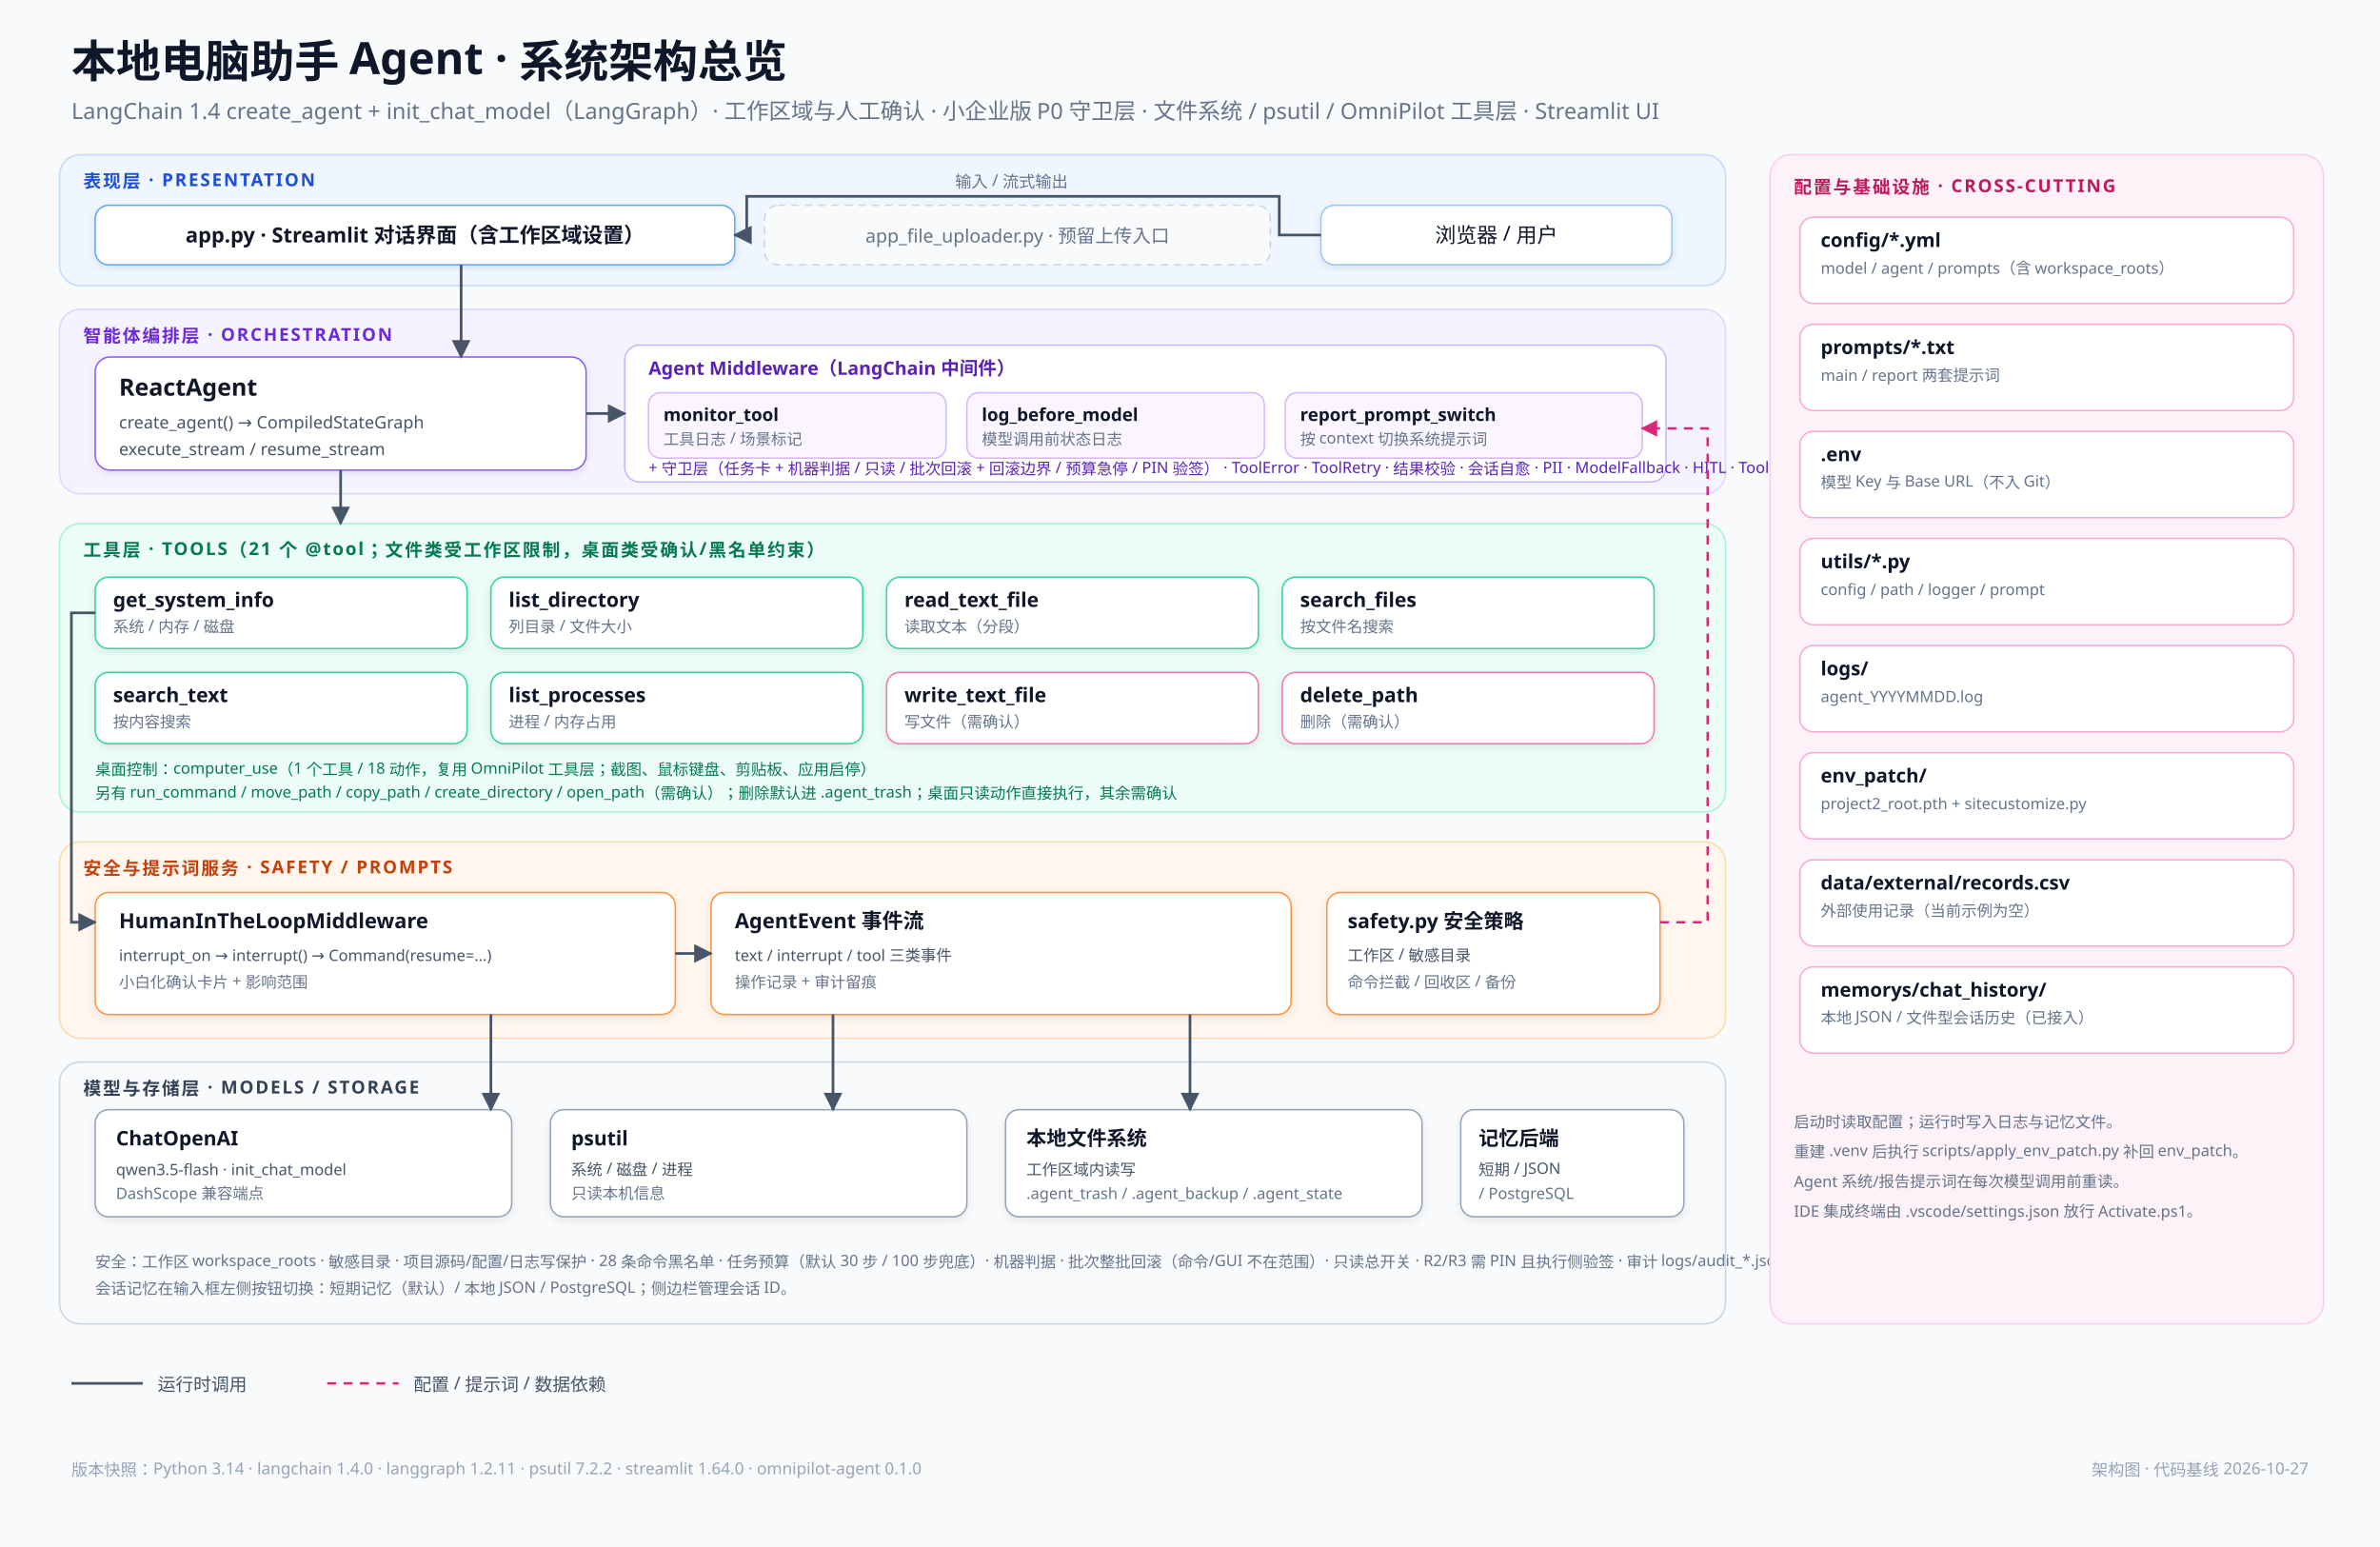
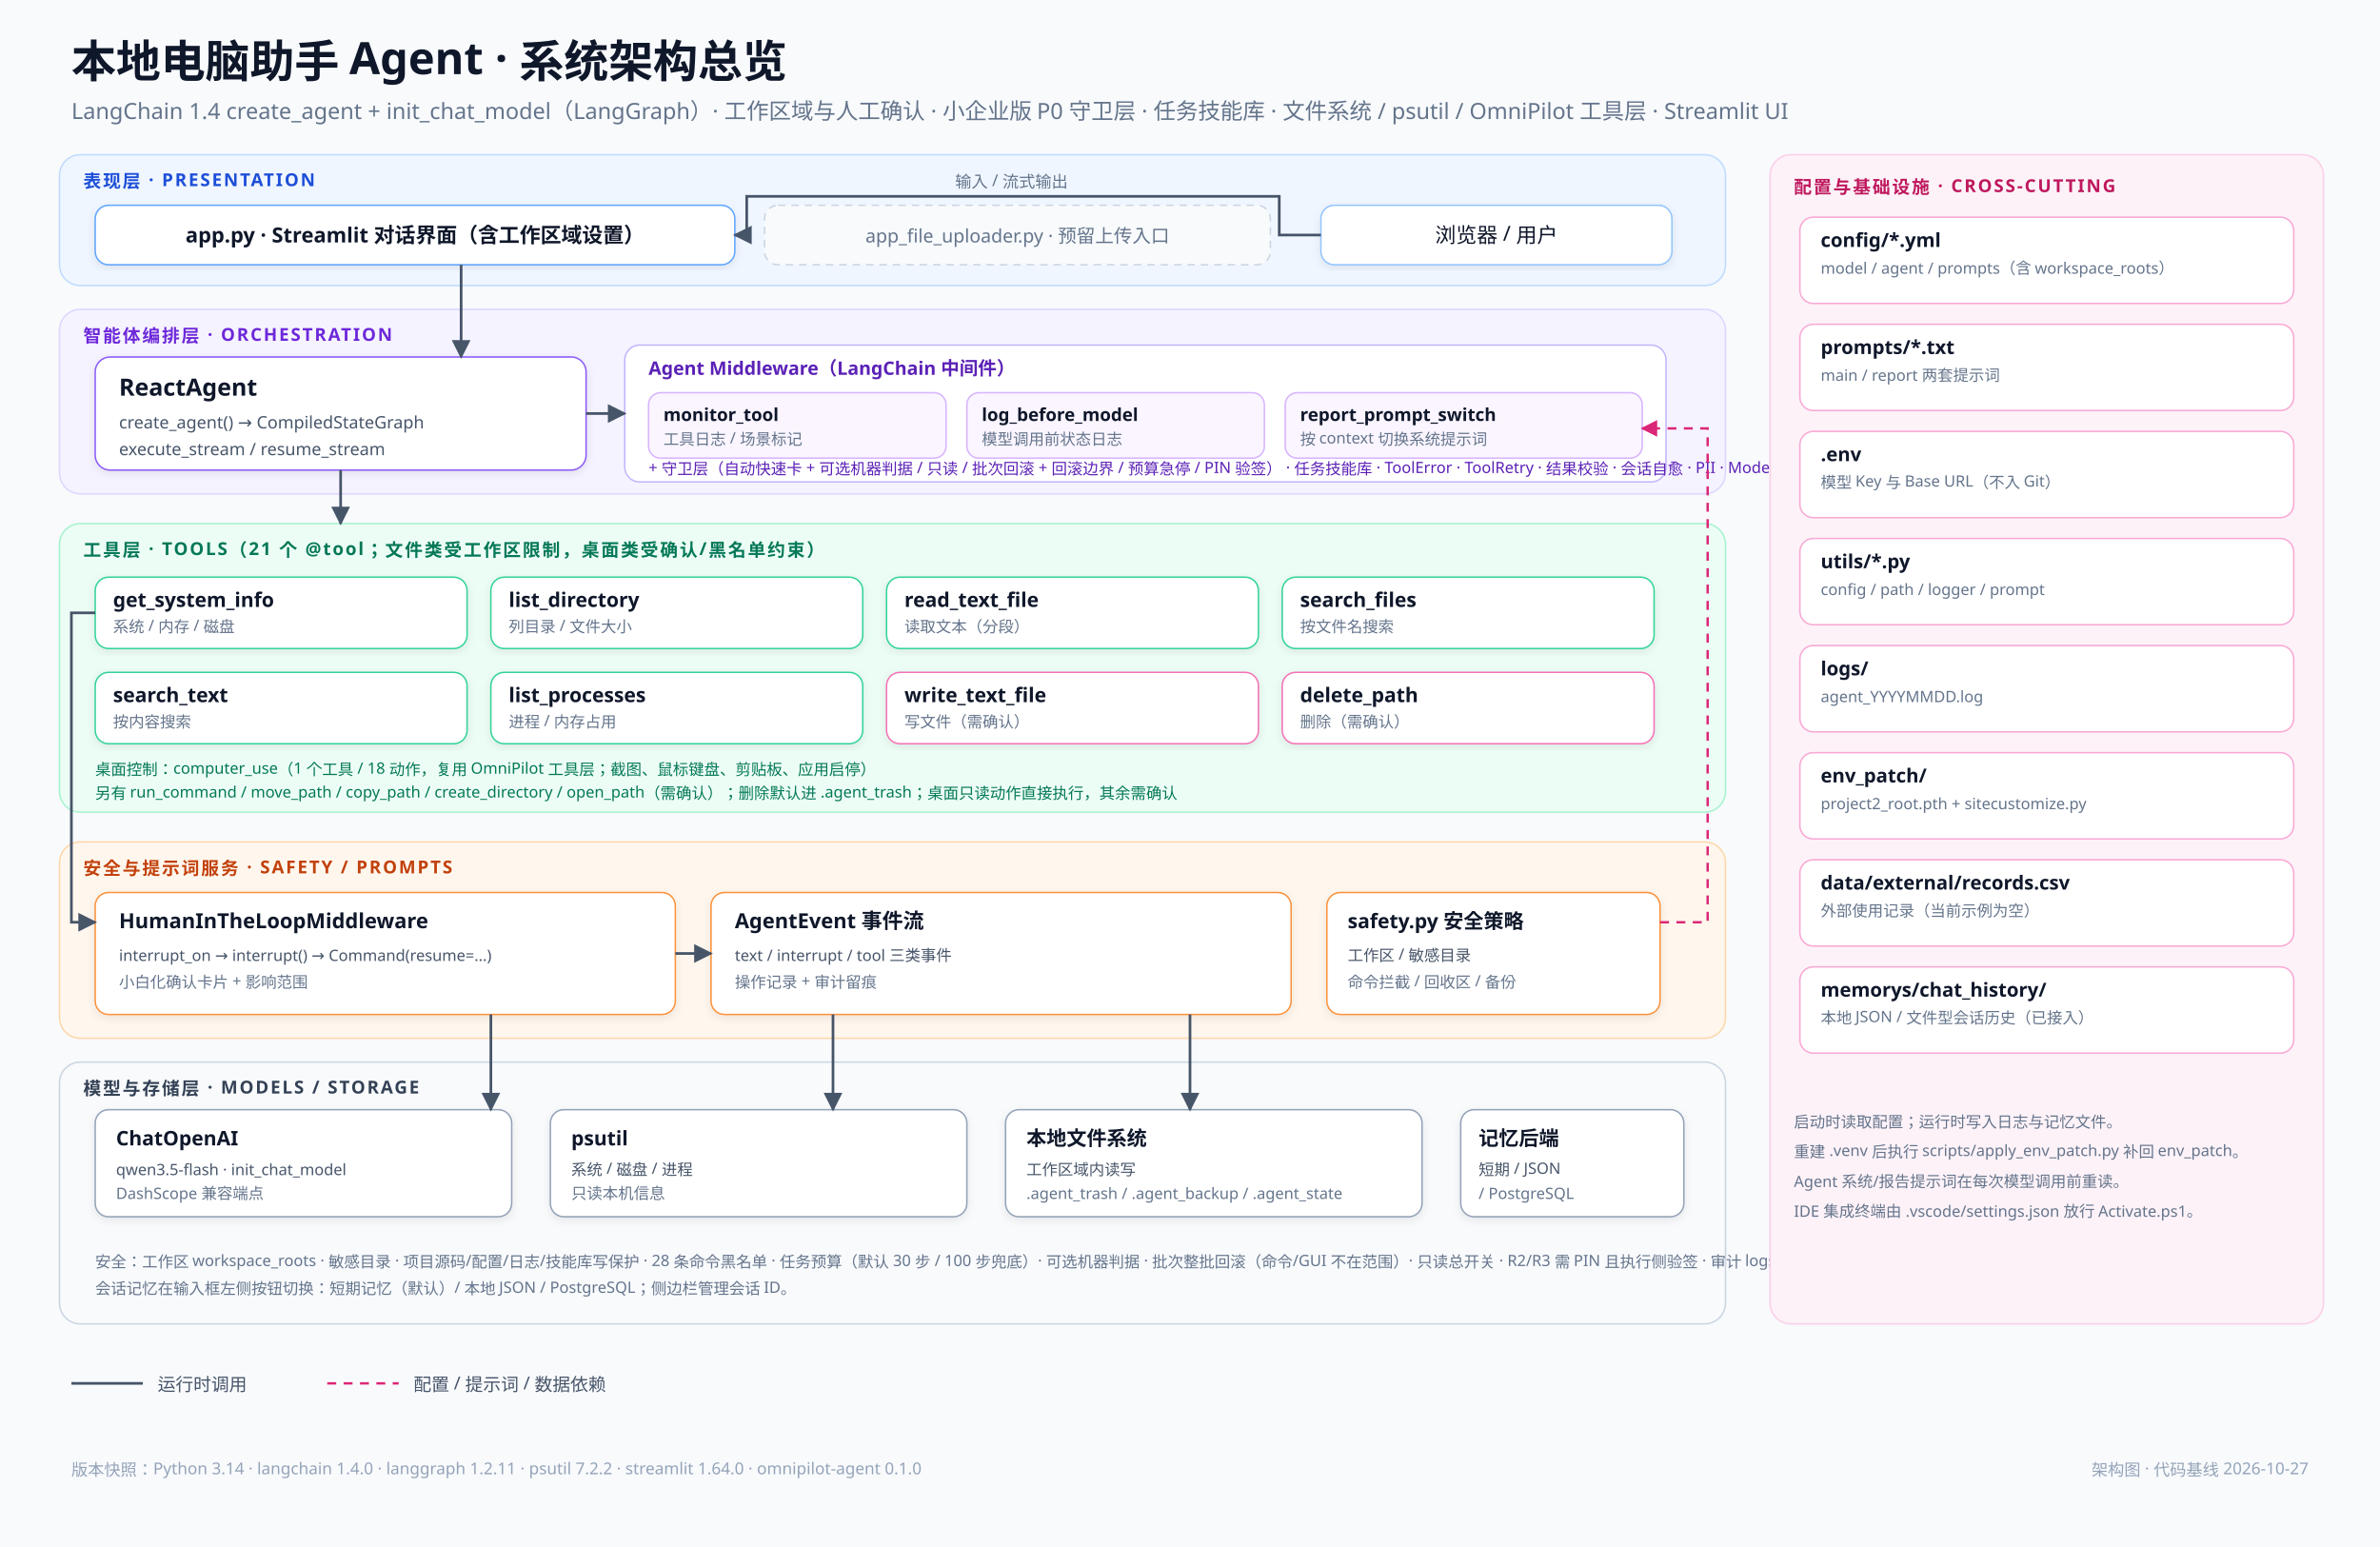
<svg xmlns="http://www.w3.org/2000/svg" width="1600" height="1040" viewBox="0 0 1600 1040" role="img" aria-labelledby="archTitle archDesc">
  <defs>
    <marker id="arrow" viewBox="0 0 10 10" refX="9" refY="5" markerWidth="7" markerHeight="7" orient="auto">
      <path d="M 0 0 L 10 5 L 0 10 z" fill="#475569" />
    </marker>
    <marker id="arrowDash" viewBox="0 0 10 10" refX="9" refY="5" markerWidth="7" markerHeight="7" orient="auto">
      <path d="M 0 0 L 10 5 L 0 10 z" fill="#db2777" />
    </marker>
    <filter id="shadow" x="-10%" y="-10%" width="120%" height="120%">
      <feDropShadow dx="0" dy="2" stdDeviation="3" flood-color="#0f172a" flood-opacity="0.08" />
    </filter>
  </defs>
  <rect width="1600" height="1040" fill="#f8fafc" />
  <g font-family="Microsoft YaHei, PingFang SC, Segoe UI, sans-serif">
    <text x="48" y="52" font-size="30" font-weight="700" fill="#0f172a">本地电脑助手 Agent · 系统架构总览</text>
-     <text x="48" y="80" font-size="15" fill="#64748b">LangChain 1.4 create_agent + init_chat_model（LangGraph）· 工作区域与人工确认 · 小企业版 P0 守卫层 · 文件系统 / psutil / OmniPilot 工具层 · Streamlit UI</text>
+     <text x="48" y="80" font-size="15" fill="#64748b">LangChain 1.4 create_agent + init_chat_model（LangGraph）· 工作区域与人工确认 · 小企业版 P0 守卫层 · 任务技能库 · 文件系统 / psutil / OmniPilot 工具层 · Streamlit UI</text>
    <rect x="40" y="104" width="1120" height="88" rx="14" fill="#eff6ff" stroke="#bfdbfe" />
    <text x="56" y="126" font-size="12" font-weight="600" fill="#1d4ed8" letter-spacing="1.2">表现层 · PRESENTATION</text>
    <rect x="888" y="138" width="236" height="40" rx="9" fill="#ffffff" stroke="#93c5fd" filter="url(#shadow)" />
    <text x="1006" y="163" font-size="14" fill="#0f172a" text-anchor="middle">浏览器 / 用户</text>
    <rect x="64" y="138" width="430" height="40" rx="9" fill="#ffffff" stroke="#60a5fa" filter="url(#shadow)" />
    <text x="279" y="163" font-size="14" font-weight="600" fill="#0f172a" text-anchor="middle">app.py · Streamlit 对话界面（含工作区域设置）</text>
    <rect x="514" y="138" width="340" height="40" rx="9" fill="#f8fafc" stroke="#cbd5e1" stroke-dasharray="5 4" />
    <text x="684" y="163" font-size="12.5" fill="#64748b" text-anchor="middle">app_file_uploader.py · 预留上传入口</text>
    <path d="M888 158 H860 V132 H502 V158 H494" fill="none" stroke="#475569" stroke-width="1.8" marker-end="url(#arrow)" />
    <text x="680" y="126" font-size="11" fill="#64748b" text-anchor="middle">输入 / 流式输出</text>
    <rect x="40" y="208" width="1120" height="124" rx="14" fill="#f5f3ff" stroke="#ddd6fe" />
    <text x="56" y="230" font-size="12" font-weight="600" fill="#6d28d9" letter-spacing="1.2">智能体编排层 · ORCHESTRATION</text>
    <rect x="64" y="240" width="330" height="76" rx="10" fill="#ffffff" stroke="#8b5cf6" filter="url(#shadow)" />
    <text x="80" y="266" font-size="16" font-weight="700" fill="#0f172a">ReactAgent</text>
    <text x="80" y="288" font-size="11.5" fill="#475569">create_agent() → CompiledStateGraph</text>
    <text x="80" y="306" font-size="11.5" fill="#475569">execute_stream / resume_stream</text>
    <rect x="420" y="232" width="700" height="92" rx="10" fill="#ffffff" stroke="#c4b5fd" />
    <text x="436" y="252" font-size="12.5" font-weight="700" fill="#5b21b6">Agent Middleware（LangChain 中间件）</text>
    <rect x="436" y="264" width="200" height="44" rx="8" fill="#faf5ff" stroke="#d8b4fe" />
    <text x="446" y="283" font-size="12" font-weight="600" fill="#0f172a">monitor_tool</text>
    <text x="446" y="299" font-size="10.5" fill="#64748b">工具日志 / 场景标记</text>
    <rect x="650" y="264" width="200" height="44" rx="8" fill="#faf5ff" stroke="#d8b4fe" />
    <text x="660" y="283" font-size="12" font-weight="600" fill="#0f172a">log_before_model</text>
    <text x="660" y="299" font-size="10.5" fill="#64748b">模型调用前状态日志</text>
    <rect x="864" y="264" width="240" height="44" rx="8" fill="#faf5ff" stroke="#d8b4fe" />
    <text x="874" y="283" font-size="12" font-weight="600" fill="#0f172a">report_prompt_switch</text>
    <text x="874" y="299" font-size="10.5" fill="#64748b">按 context 切换系统提示词</text>
-     <text x="436" y="318" font-size="10.5" fill="#5b21b6">+ 守卫层（任务卡 + 机器判据 / 只读 / 批次回滚 + 回滚边界 / 预算急停 / PIN 验签） · ToolError · ToolRetry · 结果校验 · 会话自愈 · PII · ModelFallback · HITL · ToolCallLimit（100 步兜底）</text>
+     <text x="436" y="318" font-size="10.5" fill="#5b21b6">+ 守卫层（自动快速卡 + 可选机器判据 / 只读 / 批次回滚 + 回滚边界 / 预算急停 / PIN 验签） · 任务技能库 · ToolError · ToolRetry · 结果校验 · 会话自愈 · PII · ModelFallback · HITL · ToolCallLimit（100 步兜底）</text>
    <path d="M310 178 V240" fill="none" stroke="#475569" stroke-width="1.8" marker-end="url(#arrow)" />
    <path d="M394 278 H420" fill="none" stroke="#475569" stroke-width="1.8" marker-end="url(#arrow)" />
    <rect x="40" y="352" width="1120" height="194" rx="14" fill="#ecfdf5" stroke="#a7f3d0" />
    <text x="56" y="374" font-size="12" font-weight="600" fill="#047857" letter-spacing="1.2">工具层 · TOOLS（21 个 @tool；文件类受工作区限制，桌面类受确认/黑名单约束）</text>
    <text x="64" y="521" font-size="10.5" fill="#047857">桌面控制：computer_use（1 个工具 / 18 动作，复用 OmniPilot 工具层；截图、鼠标键盘、剪贴板、应用启停）</text>
    <text x="64" y="537" font-size="10.5" fill="#047857">另有 run_command / move_path / copy_path / create_directory / open_path（需确认）；删除默认进 .agent_trash；桌面只读动作直接执行，其余需确认</text>
    <rect x="64" y="388" width="250" height="48" rx="9" fill="#ffffff" stroke="#34d399" filter="url(#shadow)" />
    <text x="76" y="408" font-size="13.5" font-weight="600" fill="#0f172a">get_system_info</text>
    <text x="76" y="425" font-size="10.5" fill="#64748b">系统 / 内存 / 磁盘</text>
    <rect x="330" y="388" width="250" height="48" rx="9" fill="#ffffff" stroke="#34d399" filter="url(#shadow)" />
    <text x="342" y="408" font-size="13.5" font-weight="600" fill="#0f172a">list_directory</text>
    <text x="342" y="425" font-size="10.5" fill="#64748b">列目录 / 文件大小</text>
    <rect x="596" y="388" width="250" height="48" rx="9" fill="#ffffff" stroke="#34d399" filter="url(#shadow)" />
    <text x="608" y="408" font-size="13.5" font-weight="600" fill="#0f172a">read_text_file</text>
    <text x="608" y="425" font-size="10.5" fill="#64748b">读取文本（分段）</text>
    <rect x="862" y="388" width="250" height="48" rx="9" fill="#ffffff" stroke="#34d399" filter="url(#shadow)" />
    <text x="874" y="408" font-size="13.5" font-weight="600" fill="#0f172a">search_files</text>
    <text x="874" y="425" font-size="10.5" fill="#64748b">按文件名搜索</text>
    <rect x="64" y="452" width="250" height="48" rx="9" fill="#ffffff" stroke="#34d399" filter="url(#shadow)" />
    <text x="76" y="472" font-size="13.5" font-weight="600" fill="#0f172a">search_text</text>
    <text x="76" y="489" font-size="10.5" fill="#64748b">按内容搜索</text>
    <rect x="330" y="452" width="250" height="48" rx="9" fill="#ffffff" stroke="#34d399" filter="url(#shadow)" />
    <text x="342" y="472" font-size="13.5" font-weight="600" fill="#0f172a">list_processes</text>
    <text x="342" y="489" font-size="10.5" fill="#64748b">进程 / 内存占用</text>
    <rect x="596" y="452" width="250" height="48" rx="9" fill="#ffffff" stroke="#f472b6" filter="url(#shadow)" />
    <text x="608" y="472" font-size="13.5" font-weight="600" fill="#0f172a">write_text_file</text>
    <text x="608" y="489" font-size="10.5" fill="#64748b">写文件（需确认）</text>
    <rect x="862" y="452" width="250" height="48" rx="9" fill="#ffffff" stroke="#f472b6" filter="url(#shadow)" />
    <text x="874" y="472" font-size="13.5" font-weight="600" fill="#0f172a">delete_path</text>
    <text x="874" y="489" font-size="10.5" fill="#64748b">删除（需确认）</text>
    <path d="M229 316 V352" fill="none" stroke="#475569" stroke-width="1.8" marker-end="url(#arrow)" />
    <rect x="40" y="566" width="1120" height="132" rx="14" fill="#fff7ed" stroke="#fed7aa" />
    <text x="56" y="588" font-size="12" font-weight="600" fill="#c2410c" letter-spacing="1.2">安全与提示词服务 · SAFETY / PROMPTS</text>
    <rect x="64" y="600" width="390" height="82" rx="9" fill="#ffffff" stroke="#fb923c" filter="url(#shadow)" />
    <text x="80" y="624" font-size="14" font-weight="700" fill="#0f172a">HumanInTheLoopMiddleware</text>
    <text x="80" y="646" font-size="10.5" fill="#475569">interrupt_on → interrupt() → Command(resume=...)</text>
    <text x="80" y="664" font-size="10.5" fill="#64748b">小白化确认卡片 + 影响范围</text>
    <rect x="478" y="600" width="390" height="82" rx="9" fill="#ffffff" stroke="#fb923c" filter="url(#shadow)" />
    <text x="494" y="624" font-size="14" font-weight="700" fill="#0f172a">AgentEvent 事件流</text>
    <text x="494" y="646" font-size="10.5" fill="#475569">text / interrupt / tool 三类事件</text>
    <text x="494" y="664" font-size="10.5" fill="#64748b">操作记录 + 审计留痕</text>
    <rect x="892" y="600" width="224" height="82" rx="9" fill="#ffffff" stroke="#fb923c" filter="url(#shadow)" />
    <text x="906" y="624" font-size="13.5" font-weight="700" fill="#0f172a">safety.py 安全策略</text>
    <text x="906" y="646" font-size="10.5" fill="#475569">工作区 / 敏感目录</text>
    <text x="906" y="664" font-size="10.5" fill="#64748b">命令拦截 / 回收区 / 备份</text>
    <path d="M64 412 H48 V620 H64" fill="none" stroke="#475569" stroke-width="1.8" marker-end="url(#arrow)" />
    <path d="M454 641 H478" fill="none" stroke="#475569" stroke-width="1.8" marker-end="url(#arrow)" />
    <rect x="40" y="714" width="1120" height="176" rx="14" fill="#f8fafc" stroke="#cbd5e1" />
    <text x="56" y="736" font-size="12" font-weight="600" fill="#334155" letter-spacing="1.2">模型与存储层 · MODELS / STORAGE</text>
    <rect x="64" y="746" width="280" height="72" rx="9" fill="#ffffff" stroke="#94a3b8" filter="url(#shadow)" />
    <text x="78" y="770" font-size="13.5" font-weight="700" fill="#0f172a">ChatOpenAI</text>
    <text x="78" y="790" font-size="10.5" fill="#475569">qwen3.5-flash · init_chat_model</text>
    <text x="78" y="806" font-size="10.5" fill="#64748b">DashScope 兼容端点</text>
    <rect x="370" y="746" width="280" height="72" rx="9" fill="#ffffff" stroke="#94a3b8" filter="url(#shadow)" />
    <text x="384" y="770" font-size="13.5" font-weight="700" fill="#0f172a">psutil</text>
    <text x="384" y="790" font-size="10.5" fill="#475569">系统 / 磁盘 / 进程</text>
    <text x="384" y="806" font-size="10.5" fill="#64748b">只读本机信息</text>
    <rect x="676" y="746" width="280" height="72" rx="9" fill="#ffffff" stroke="#94a3b8" filter="url(#shadow)" />
    <text x="690" y="770" font-size="13.5" font-weight="700" fill="#0f172a">本地文件系统</text>
    <text x="690" y="790" font-size="10.5" fill="#475569">工作区域内读写</text>
    <text x="690" y="806" font-size="10.5" fill="#64748b">.agent_trash / .agent_backup / .agent_state</text>
    <rect x="982" y="746" width="150" height="72" rx="9" fill="#ffffff" stroke="#94a3b8" filter="url(#shadow)" />
    <text x="994" y="770" font-size="13.5" font-weight="700" fill="#0f172a">记忆后端</text>
    <text x="994" y="790" font-size="10.5" fill="#475569">短期 / JSON</text>
    <text x="994" y="806" font-size="10.5" fill="#64748b">/ PostgreSQL</text>
    <path d="M330 682 V746" fill="none" stroke="#475569" stroke-width="1.8" marker-end="url(#arrow)" />
    <path d="M560 682 V746" fill="none" stroke="#475569" stroke-width="1.8" marker-end="url(#arrow)" />
    <path d="M800 682 V746" fill="none" stroke="#475569" stroke-width="1.8" marker-end="url(#arrow)" />
-     <text x="64" y="852" font-size="10.5" fill="#64748b">安全：工作区 workspace_roots · 敏感目录 · 项目源码/配置/日志写保护 · 28 条命令黑名单 · 任务预算（默认 30 步 / 100 步兜底）· 机器判据 · 批次整批回滚（命令/GUI 不在范围）· 只读总开关 · R2/R3 需 PIN 且执行侧验签 · 审计 logs/audit_*.jsonl</text>
+     <text x="64" y="852" font-size="10.5" fill="#64748b">安全：工作区 workspace_roots · 敏感目录 · 项目源码/配置/日志/技能库写保护 · 28 条命令黑名单 · 任务预算（默认 30 步 / 100 步兜底）· 可选机器判据 · 批次整批回滚（命令/GUI 不在范围）· 只读总开关 · R2/R3 需 PIN 且执行侧验签 · 审计 logs/audit_*.jsonl</text>
    <text x="64" y="870" font-size="10.5" fill="#64748b">会话记忆在输入框左侧按钮切换：短期记忆（默认）/ 本地 JSON / PostgreSQL；侧边栏管理会话 ID。</text>
    <path d="M1116 620 H1148 V288 H1104" fill="none" stroke="#db2777" stroke-width="1.6" stroke-dasharray="6 5" marker-end="url(#arrowDash)" />
    <rect x="1190" y="104" width="372" height="786" rx="14" fill="#fdf2f8" stroke="#fbcfe8" />
    <text x="1206" y="130" font-size="12" font-weight="600" fill="#be185d" letter-spacing="1.2">配置与基础设施 · CROSS-CUTTING</text>
    <rect x="1210" y="146" width="332" height="58" rx="9" fill="#ffffff" stroke="#f9a8d4" />
    <text x="1224" y="166" font-size="13" font-weight="700" fill="#0f172a">config/*.yml</text>
    <text x="1224" y="184" font-size="10.5" fill="#64748b">model / agent / prompts（含 workspace_roots）</text>
    <rect x="1210" y="218" width="332" height="58" rx="9" fill="#ffffff" stroke="#f9a8d4" />
    <text x="1224" y="238" font-size="13" font-weight="700" fill="#0f172a">prompts/*.txt</text>
    <text x="1224" y="256" font-size="10.5" fill="#64748b">main / report 两套提示词</text>
    <rect x="1210" y="290" width="332" height="58" rx="9" fill="#ffffff" stroke="#f9a8d4" />
    <text x="1224" y="310" font-size="13" font-weight="700" fill="#0f172a">.env</text>
    <text x="1224" y="328" font-size="10.5" fill="#64748b">模型 Key 与 Base URL（不入 Git）</text>
    <rect x="1210" y="362" width="332" height="58" rx="9" fill="#ffffff" stroke="#f9a8d4" />
    <text x="1224" y="382" font-size="13" font-weight="700" fill="#0f172a">utils/*.py</text>
    <text x="1224" y="400" font-size="10.5" fill="#64748b">config / path / logger / prompt</text>
    <rect x="1210" y="434" width="332" height="58" rx="9" fill="#ffffff" stroke="#f9a8d4" />
    <text x="1224" y="454" font-size="13" font-weight="700" fill="#0f172a">logs/</text>
    <text x="1224" y="472" font-size="10.5" fill="#64748b">agent_YYYYMMDD.log</text>
    <rect x="1210" y="506" width="332" height="58" rx="9" fill="#ffffff" stroke="#f9a8d4" />
    <text x="1224" y="526" font-size="13" font-weight="700" fill="#0f172a">env_patch/</text>
    <text x="1224" y="544" font-size="10.5" fill="#64748b">project2_root.pth + sitecustomize.py</text>
    <rect x="1210" y="578" width="332" height="58" rx="9" fill="#ffffff" stroke="#f9a8d4" />
    <text x="1224" y="598" font-size="13" font-weight="700" fill="#0f172a">data/external/records.csv</text>
    <text x="1224" y="616" font-size="10.5" fill="#64748b">外部使用记录（当前示例为空）</text>
    <rect x="1210" y="650" width="332" height="58" rx="9" fill="#ffffff" stroke="#f9a8d4" />
    <text x="1224" y="670" font-size="13" font-weight="700" fill="#0f172a">memorys/chat_history/</text>
    <text x="1224" y="688" font-size="10.5" fill="#64748b">本地 JSON / 文件型会话历史（已接入）</text>
    <text x="1206" y="758" font-size="10.5" fill="#64748b">启动时读取配置；运行时写入日志与记忆文件。</text>
    <text x="1206" y="778" font-size="10.5" fill="#64748b">重建 .venv 后执行 scripts/apply_env_patch.py 补回 env_patch。</text>
    <text x="1206" y="798" font-size="10.5" fill="#64748b">Agent 系统/报告提示词在每次模型调用前重读。</text>
    <text x="1206" y="818" font-size="10.5" fill="#64748b">IDE 集成终端由 .vscode/settings.json 放行 Activate.ps1。</text>
    <line x1="48" y1="930" x2="96" y2="930" stroke="#475569" stroke-width="1.8" />
    <text x="106" y="935" font-size="12" fill="#475569">运行时调用</text>
    <line x1="220" y1="930" x2="268" y2="930" stroke="#db2777" stroke-width="1.6" stroke-dasharray="6 5" />
    <text x="278" y="935" font-size="12" fill="#475569">配置 / 提示词 / 数据依赖</text>
    <text x="48" y="992" font-size="11" fill="#94a3b8">版本快照：Python 3.14 · langchain 1.4.0 · langgraph 1.2.11 · psutil 7.2.2 · streamlit 1.64.0 · omnipilot-agent 0.1.0</text>
    <text x="1552" y="992" font-size="11" fill="#94a3b8" text-anchor="end">架构图 · 代码基线 2026-10-27</text>
  </g>
</svg>
